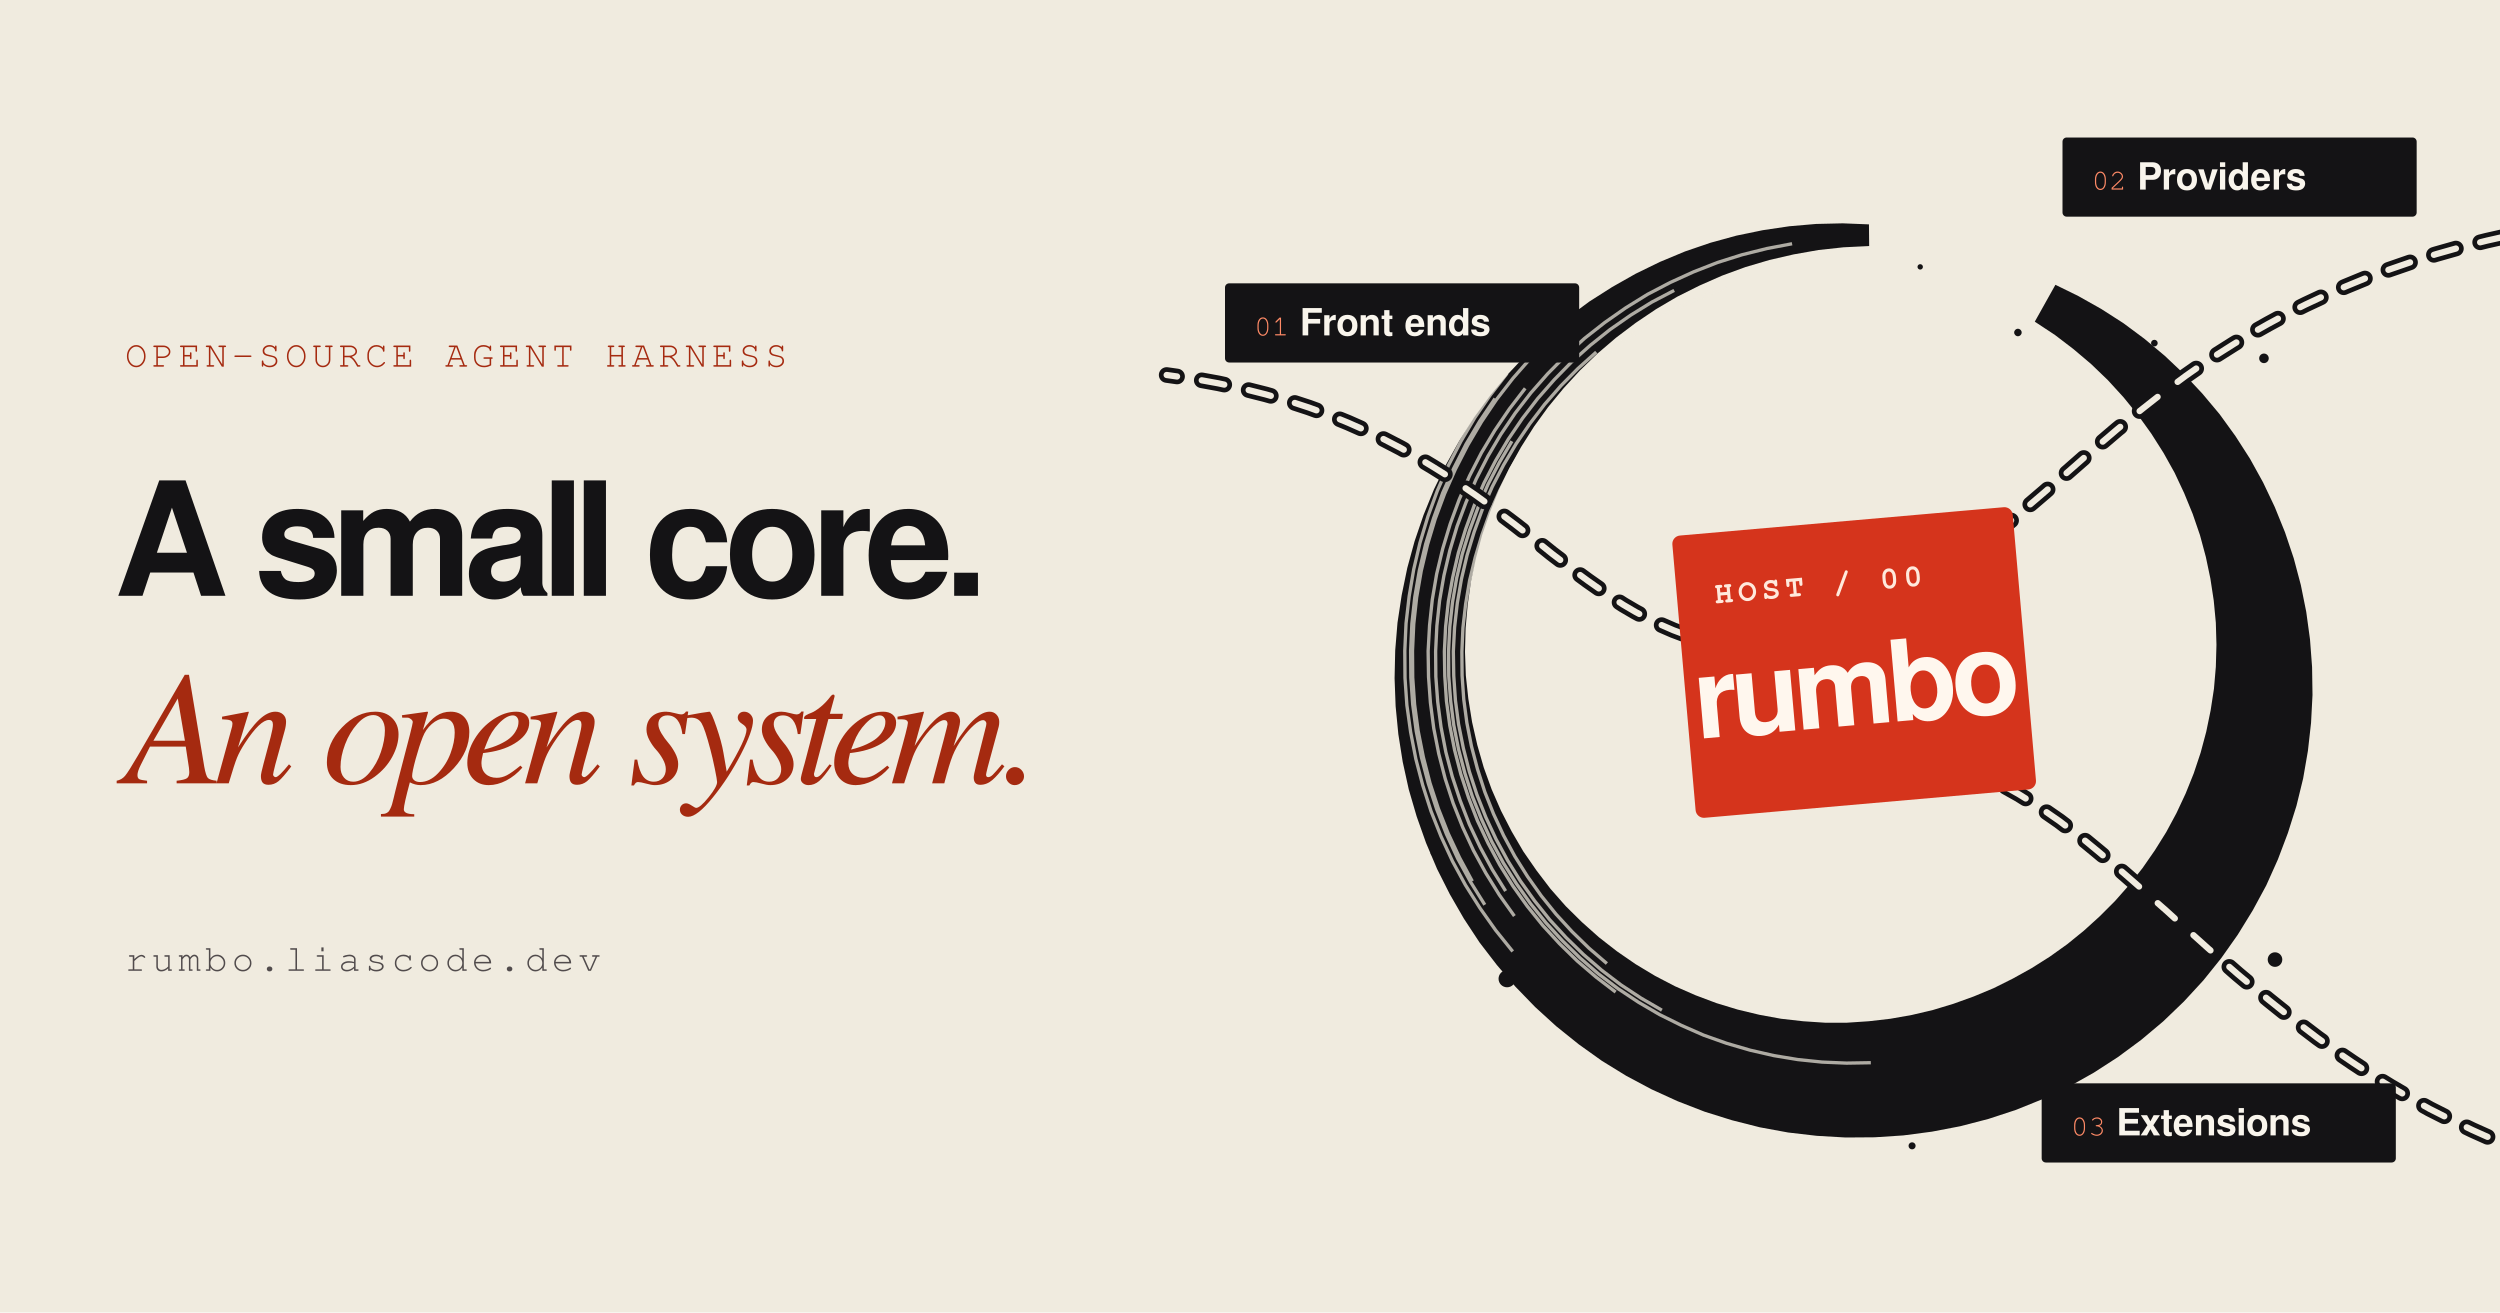
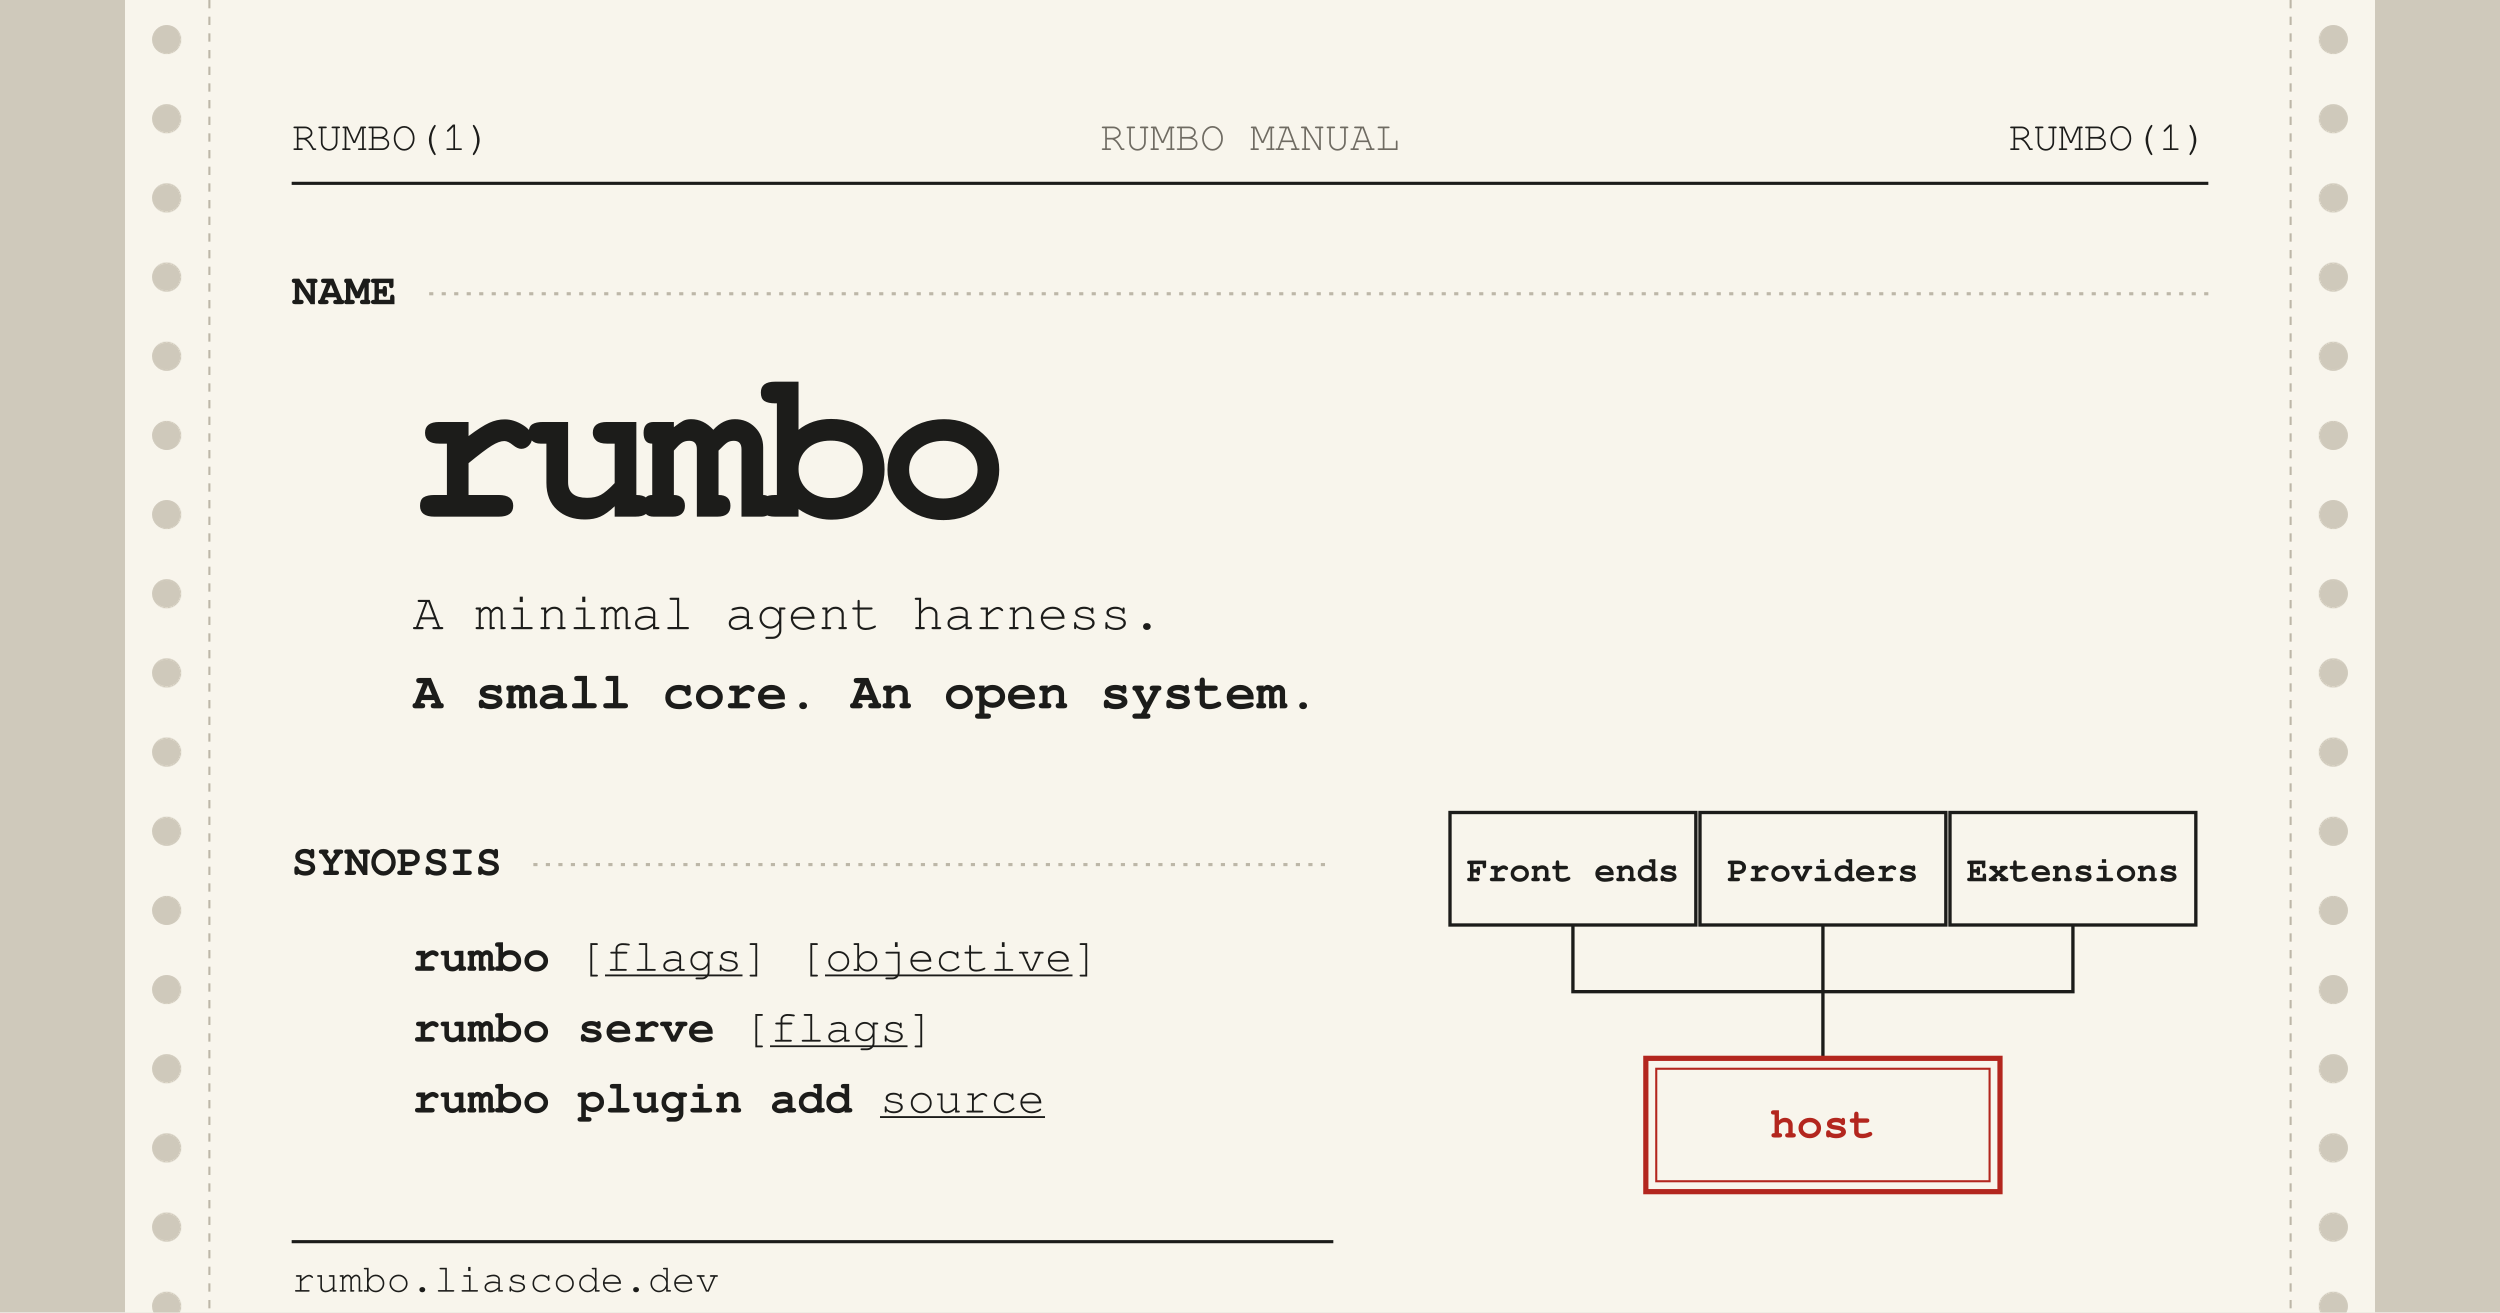
<svg xmlns="http://www.w3.org/2000/svg" width="1200" height="630" viewBox="0 0 1200 630" role="img" aria-labelledby="title desc">
-   <rect width="1200" height="630" fill="#f0ebdf" />
-   <path d="M976.7 154.4L986.4 160.8L995.3 167.6L1003.8 174.8L1011.8 182.5L1019.3 190.7L1026.2 199.2L1032.6 208.1L1038.5 217.4L1043.8 226.9L1048.4 236.7L1052.5 246.7L1056 256.9L1058.8 267.3L1061 277.8L1062.6 288.3L1063.6 298.9L1063.9 309.5L1063.6 320.1L1062.7 330.6L1061.1 341L1059 351.2L1056.3 361.3L1053 371.2L1049.1 380.9L1044.7 390.3L1039.8 399.4L1034.3 408.2L1028.4 416.7L1022 424.8L1015.2 432.5L1007.9 439.8L1000.3 446.7L992.3 453.2L983.9 459.2L975.2 464.7L966.2 469.7L957 474.3L947.4 478.3L937.7 481.8L927.8 484.8L917.6 487.2L907.4 489L897 490.2L886.5 490.9L876 490.9L865.5 490.2L854.9 489L844.5 487.1L834.1 484.6L823.9 481.5L813.8 477.7L804 473.4L794.4 468.4L785.1 462.8L776.1 456.6L767.5 449.9L759.3 442.6L751.5 434.9L744.2 426.6L737.5 417.8L731.2 408.7L725.6 399.1L720.5 389.2L716 378.9L712.2 368.4L709.1 357.6L706.6 346.6L704.8 335.4L703.6 324.2L703.2 312.9L703.5 301.5L704.5 290.2L706.1 278.9L708.5 267.7L711.5 256.6L715.2 245.8L719.5 235.1L724.5 224.7L730.1 214.6L736.3 204.8L743.1 195.4L750.5 186.4L758.4 177.8L766.8 169.7L775.7 162.1L785.1 155L794.9 148.4L805.1 142.4L815.7 137.1L826.6 132.3L837.8 128.2L849.3 124.8L861 122.1L872.9 120L884.9 118.7L897.2 118.1L897.1 107.7L884.5 107.2L871.7 107.5L858.9 108.6L846.1 110.5L833.5 113.1L821.1 116.5L808.8 120.7L796.8 125.7L785.1 131.4L773.8 137.8L762.8 144.8L752.3 152.6L742.3 161L732.8 170L723.8 179.6L715.4 189.7L707.6 200.3L700.5 211.5L694.1 223L688.3 234.9L683.3 247.2L679 259.8L675.5 272.6L672.8 285.7L670.8 298.9L669.7 312.2L669.4 325.6L669.9 339L671.2 352.4L673.3 365.7L676.2 378.9L680 391.9L684.5 404.6L689.8 417.1L695.9 429.2L702.7 441L710.2 452.4L718.5 463.2L727.4 473.6L736.9 483.4L747 492.6L757.7 501.2L768.9 509.2L780.6 516.4L792.8 522.9L805.3 528.6L818.2 533.6L831.3 537.7L844.7 541.1L858.3 543.6L872.1 545.2L885.9 546L899.8 545.9L913.6 545L927.3 543.2L940.9 540.6L954.4 537.1L967.5 532.8L980.4 527.6L992.9 521.7L1005 514.9L1016.6 507.4L1027.7 499.2L1038.3 490.3L1048.3 480.7L1057.6 470.6L1066.2 459.9L1074.1 448.7L1081.3 437L1087.8 425L1093.4 412.5L1098.2 399.8L1102.3 386.8L1105.5 373.7L1107.8 360.4L1109.3 347L1110 333.6L1109.8 320.2L1108.8 306.9L1107 293.7L1104.4 280.8L1101 268L1096.8 255.5L1091.9 243.4L1086.3 231.6L1080 220.2L1073 209.3L1065.4 198.8L1057.1 188.9L1048.4 179.6L1039.1 170.8L1029.3 162.6L1019.2 155.1L1008.6 148.3L997.6 142.1L986.6 136.7Z" fill="#141315" />
-   <g fill="none" stroke="#f0ebdf" stroke-width="1.6" opacity=".7">
-     <path d="M726.1 456.7L717.9 446.5L710.4 435.9L703.4 424.8L697.2 413.4L691.7 401.5L686.9 389.4L682.9 376.9L679.6 364.3L677.1 351.4L675.3 338.5L674.4 325.4L674.3 312.3L674.9 299.2L676.4 286.2L678.6 273.2L681.6 260.5L685.4 247.9L689.9 235.6L695.2 223.5L701.2 211.9L707.9 200.5L715.3 189.7L723.4 179.2" />
-     <path d="M771.3 462.5L762.7 455.1L754.6 447.2L746.9 438.8L739.8 430L733.2 420.7L727.1 411L721.7 401L716.9 390.7L712.7 380.1L709.2 369.2L706.3 358.2L704.1 347L702.6 335.7L701.8 324.3L701.7 312.8L702.2 301.4L703.5 290L705.4 278.7L708.1 267.6L711.4 256.6L715.3 245.8L720 235.3L725.2 225.1L731.1 215.2L737.5 205.7L744.6 196.6L752.1 188L760.2 179.8L768.8 172.1L777.8 164.9L787.2 158.3L797.1 152.3L807.3 146.9L817.8 142.1L828.5 137.9" />
-     <path d="M712.7 434.3L705.9 423.4L699.7 412.1L694.3 400.4L689.6 388.4L685.6 376.1L682.3 363.6L679.8 351L678.1 338.2L677.2 325.3L677.1 312.3L677.7 299.4L679.1 286.6L681.3 273.8L684.3 261.2L688.1 248.8L692.5 236.6L697.8 224.8L703.7 213.2L710.3 202.1L717.6 191.3" />
-     <path d="M775.5 476.2L766.1 469L757.1 461.3L748.6 453L740.6 444.3L733.1 435L726.2 425.3L719.9 415.2L714.3 404.8L709.2 394L704.9 382.9L701.2 371.6L698.2 360L695.9 348.3L694.3 336.5L693.5 324.6L693.3 312.7L693.9 300.7L695.2 288.8L697.3 277.1L700 265.4L703.5 254L707.6 242.7L712.4 231.7L717.9 221.1L724 210.8L730.8 200.8L738.1 191.3L746 182.3L754.4 173.7L763.4 165.7L772.8 158.2L782.7 151.3L792.9 145L803.6 139.4" />
-     <path d="M706.7 423L700.6 411.7L695.1 400L690.4 388.1L686.4 375.9L683.2 363.4L680.7 350.8L679 338.1L678.1 325.2L678 312.4L678.6 299.5L680 286.7L682.2 274L685.2 261.4L688.9 249.1L693.4 237L698.6 225.2L704.5 213.7L711.1 202.5L718.3 191.8L726.2 181.6L734.8 171.8L743.8 162.6" />
-     <path d="M797.7 484.9L787.7 479.1L778 472.7L768.8 465.7L760 458.1L751.7 450L743.8 441.4L736.6 432.4L729.8 422.9L723.7 413.1L718.1 402.8L713.2 392.3L708.9 381.4L705.3 370.4L702.4 359.1L700.1 347.6L698.6 336.1L697.8 324.4L697.6 312.7L698.2 301.1L699.5 289.5L701.5 277.9L704.2 266.5L707.6 255.3L711.6 244.3L716.3 233.6L721.7 223.2L727.7 213.1L734.3 203.4L741.4 194.1L749.2 185.2L757.4 176.9L766.2 169" />
-     <path d="M722.7 427.7L716.3 417.4L710.5 406.7L705.3 395.7L700.9 384.3L697.1 372.8L694 361L691.7 349L690.1 336.9L689.2 324.8L689.1 312.6L689.7 300.4L691 288.3L693.1 276.2L695.9 264.3L699.4 252.6L703.7 241.1L708.6 229.9L714.2 219L720.4 208.5L727.3 198.3L734.8 188.6L742.9 179.4L751.5 170.7L760.6 162.4L770.3 154.8L780.3 147.8L790.8 141.3L801.7 135.6L812.9 130.5L824.4 126L836.1 122.3L848.1 119.3L860.2 117" />
-     <path d="M726.9 439.7L719.7 429.6L713.2 419.1L707.3 408.3L702.1 397.1L697.5 385.5L693.7 373.8L690.6 361.8L688.2 349.6L686.6 337.3L685.7 324.9L685.5 312.5L686.2 300.1L687.5 287.8L689.6 275.5L692.5 263.4L696.1 251.5L700.4 239.8L705.4 228.4L711.1 217.3L717.5 206.6L724.5 196.3L732.1 186.4" />
-     <path d="M898 510.1L886.3 510.3L874.6 509.8L863 508.6L851.5 506.7L840.1 504.1L828.8 500.8L817.8 496.9L807.1 492.2L796.6 487L786.5 481.1L776.7 474.6L767.3 467.5L758.4 459.8L750 451.6L742.1 443L734.7 433.8L727.9 424.2L721.6 414.2L716 403.9L711.1 393.2L706.7 382.2L703.1 371L700.1 359.6L697.8 348L696.3 336.3L695.4 324.5L695.3 312.7L695.9 300.9L697.2 289.1L699.2 277.5L701.9 265.9L705.4 254.6L709.5 243.5L714.2 232.6L719.7 222L725.7 211.8" />
+   <defs>
+     <pattern id="holes" x="60" width="40" height="38" patternUnits="userSpaceOnUse">
+       <circle cx="20" cy="19" r="7" fill="#cfc9bb" />
+     </pattern>
+   </defs>
+   <rect width="1200" height="630" fill="#cfc9bb" />
+   <rect x="60" width="1080" height="630" fill="#f8f5ec" />
+   <rect x="60" width="40" height="630" fill="url(#holes)" />
+   <rect x="1100" width="40" height="630" fill="url(#holes)" />
+   <g stroke="#bdb7a8" stroke-dasharray="4 4">
+     <path d="M100.5 0V630M1099.5 0V630" />
  </g>
-   <g fill="#141315">
-     <circle cx="687.8" cy="409.6" r="1.1" />
-     <circle cx="723.4" cy="469.8" r="4.1" />
-     <circle cx="1034.1" cy="164.7" r="1.6" />
-     <circle cx="921.7" cy="128.1" r="1.3" />
-     <circle cx="731.1" cy="181" r="0.8" />
-     <circle cx="1058.1" cy="220.1" r="2.1" />
-     <circle cx="968.6" cy="159.6" r="1.8" />
-     <circle cx="917.8" cy="550" r="1.7" />
-     <circle cx="1092" cy="460.6" r="3.5" />
-     <circle cx="1086.7" cy="172" r="2.3" />
-     <circle cx="974.8" cy="509" r="1.4" />
+   <g font-family="FreeMono" fill="#1c1c1a">
+     <text x="140" y="72" font-size="20">RUMBO(1)</text>
+     <text x="600" y="72" font-size="20" text-anchor="middle" fill="#6f6b62">RUMBO MANUAL</text>
+     <text x="1060" y="72" font-size="20" text-anchor="end">RUMBO(1)</text>
+     <path d="M140 88H1060" stroke="#1c1c1a" stroke-width="1.5" />
+     <text x="140" y="146" font-size="21" font-weight="bold">NAME</text>
+     <path d="M206 141H1060" stroke="#bdb7a8" stroke-width="1.5" stroke-dasharray="2 4" />
+     <text x="196" y="248" font-size="104" font-weight="bold" letter-spacing="-6">rumbo</text>
+     <text x="198" y="302" font-size="25">A minimal agent harness.</text>
+     <text x="198" y="340" font-size="25" font-weight="bold">A small core. An open system.</text>
+     <text x="140" y="420" font-size="21" font-weight="bold">SYNOPSIS</text>
+     <path d="M256 415H640" stroke="#bdb7a8" stroke-width="1.5" stroke-dasharray="2 4" />
+     <text x="198" y="466" font-size="22">
+       <tspan font-weight="bold">rumbo</tspan> [<tspan text-decoration="underline">flags</tspan>] [<tspan text-decoration="underline">objective</tspan>]</text>
+     <text x="198" y="500" font-size="22">
+       <tspan font-weight="bold">rumbo serve</tspan> [<tspan text-decoration="underline">flags</tspan>]</text>
+     <text x="198" y="534" font-size="22">
+       <tspan font-weight="bold">rumbo plugin add</tspan>
+       <tspan text-decoration="underline">source</tspan>
+     </text>
+     <g fill="none" stroke="#1c1c1a" stroke-width="1.6">
+       <path d="M755 444V476H875V508M875 444V508M995 444V476H875" />
+       <rect x="696" y="390" width="118" height="54" fill="#f8f5ec" />
+       <rect x="816" y="390" width="118" height="54" fill="#f8f5ec" />
+       <rect x="936" y="390" width="118" height="54" fill="#f8f5ec" />
+     </g>
+     <g font-size="17" font-weight="bold" text-anchor="middle">
+       <text x="755" y="423">Front ends</text>
+       <text x="875" y="423">Providers</text>
+       <text x="995" y="423">Extensions</text>
+     </g>
+     <rect x="790" y="508" width="170" height="64" fill="#f8f5ec" stroke="#b3261e" stroke-width="2.5" />
+     <rect x="795" y="513" width="160" height="54" fill="none" stroke="#b3261e" stroke-width="1" />
+     <text x="875" y="546" font-size="21" font-weight="bold" text-anchor="middle" fill="#b3261e">host</text>
+     <path d="M140 596H640" stroke="#1c1c1a" stroke-width="1.5" />
+     <text x="140" y="620" font-size="19">rumbo.liascode.dev</text>
  </g>
-   <g fill="none" stroke-linecap="round" stroke-dasharray="11 12">
-     <path d="M830 310L823 308.6L816.2 306.9L809.6 304.9L803.2 302.5L797 299.8L791 296.9L785 293.7L779.2 290.3L773.5 286.6L767.8 282.7L762.1 278.7L756.4 274.5L750.8 270.2L745 265.8L739.3 261.2L733.4 256.6L727.4 251.9L721.3 247.3L715 242.5L708.5 237.8L701.8 233.2L694.9 228.5L687.7 224L680.2 219.5L672.5 215.1L664.4 210.9L655.9 206.8L647.1 202.9L637.8 199.1L628.2 195.6L618.1 192.3L607.5 189.3L596.4 186.5L584.8 184L572.7 181.8L560 180" stroke="#141315" stroke-width="7.5" />
-     <path d="M830 310L823 308.6L816.2 306.9L809.6 304.9L803.2 302.5L797 299.8L791 296.9L785 293.7L779.2 290.3L773.5 286.6L767.8 282.7L762.1 278.7L756.4 274.5L750.8 270.2L745 265.8L739.3 261.2L733.4 256.6L727.4 251.9L721.3 247.3L715 242.5L708.5 237.8L701.8 233.2L694.9 228.5L687.7 224L680.2 219.5L672.5 215.1L664.4 210.9L655.9 206.8L647.1 202.9L637.8 199.1L628.2 195.6L618.1 192.3L607.5 189.3L596.4 186.5L584.8 184L572.7 181.8L560 180" stroke="#f0ebdf" stroke-width="3" />
-     <path d="M938 270L943.5 266.4L948.9 262.6L954.3 258.6L959.7 254.4L965 250.1L970.4 245.6L975.8 241L981.3 236.3L986.8 231.5L992.5 226.6L998.2 221.6L1004 216.5L1010 211.4L1016.1 206.2L1022.3 201.1L1028.8 195.9L1035.4 190.7L1042.3 185.5L1049.3 180.3L1056.6 175.2L1064.2 170.2L1072.1 165.2L1080.2 160.3L1088.7 155.5L1097.4 150.8L1106.6 146.2L1116 141.8L1125.9 137.5L1136.1 133.3L1146.8 129.4L1157.8 125.6L1169.3 122L1181.3 118.6L1193.7 115.5L1206.6 112.6L1220 110" stroke="#141315" stroke-width="7.5" />
-     <path d="M938 270L943.5 266.4L948.9 262.6L954.3 258.6L959.7 254.4L965 250.1L970.4 245.6L975.8 241L981.3 236.3L986.8 231.5L992.5 226.6L998.2 221.6L1004 216.5L1010 211.4L1016.1 206.2L1022.3 201.1L1028.8 195.9L1035.4 190.7L1042.3 185.5L1049.3 180.3L1056.6 175.2L1064.2 170.2L1072.1 165.2L1080.2 160.3L1088.7 155.5L1097.4 150.8L1106.6 146.2L1116 141.8L1125.9 137.5L1136.1 133.3L1146.8 129.4L1157.8 125.6L1169.3 122L1181.3 118.6L1193.7 115.5L1206.6 112.6L1220 110" stroke="#f0ebdf" stroke-width="3" />
-     <path d="M942 368L948.9 370.8L955.7 374L962.4 377.5L969 381.2L975.6 385.3L982 389.6L988.5 394.1L994.8 398.9L1001.2 403.8L1007.5 409L1013.9 414.4L1020.3 419.9L1026.7 425.5L1033.2 431.3L1039.8 437.1L1046.4 443.1L1053.1 449.1L1060 455.3L1067 461.4L1074.1 467.6L1081.4 473.7L1088.9 479.9L1096.5 486L1104.4 492.1L1112.4 498.2L1120.8 504.2L1129.3 510L1138.1 515.8L1147.2 521.4L1156.6 526.9L1166.3 532.3L1176.4 537.4L1186.7 542.4L1197.4 547.2L1208.5 551.7L1220 556" stroke="#141315" stroke-width="7.5" />
-     <path d="M942 368L948.9 370.8L955.7 374L962.4 377.5L969 381.2L975.6 385.3L982 389.6L988.5 394.1L994.8 398.9L1001.2 403.8L1007.5 409L1013.9 414.4L1020.3 419.9L1026.7 425.5L1033.2 431.3L1039.8 437.1L1046.4 443.1L1053.1 449.1L1060 455.3L1067 461.4L1074.1 467.6L1081.4 473.7L1088.9 479.9L1096.5 486L1104.4 492.1L1112.4 498.2L1120.8 504.2L1129.3 510L1138.1 515.8L1147.2 521.4L1156.6 526.9L1166.3 532.3L1176.4 537.4L1186.7 542.4L1197.4 547.2L1208.5 551.7L1220 556" stroke="#f0ebdf" stroke-width="3" />
-   </g>
-   <g transform="rotate(-5 890 318)">
-     <rect x="808" y="250" width="164" height="136" rx="4" fill="#d5341c" />
-     <text x="826" y="284" font-family="FreeMono" font-weight="bold" font-size="15" letter-spacing="2.4" fill="#ffe9dc">HOST / 00</text>
-     <text x="890" y="348" font-family="FreeSans" font-weight="bold" font-size="54" letter-spacing="-3" text-anchor="middle" fill="#fff7ee">rumbo</text>
-   </g>
-   <rect x="588" y="136" width="170" height="38" rx="2" fill="#141315" />
-   <text x="602" y="161" font-family="FreeSans" font-weight="bold" font-size="18" fill="#f9f5ec">
-     <tspan font-family="FreeMono" font-weight="normal" font-size="14" fill="#ff8a66">01</tspan> Front ends</text>
-   <rect x="990" y="66" width="170" height="38" rx="2" fill="#141315" />
-   <text x="1004" y="91" font-family="FreeSans" font-weight="bold" font-size="18" fill="#f9f5ec">
-     <tspan font-family="FreeMono" font-weight="normal" font-size="14" fill="#ff8a66">02</tspan> Providers</text>
-   <rect x="980" y="520" width="170" height="38" rx="2" fill="#141315" />
-   <text x="994" y="545" font-family="FreeSans" font-weight="bold" font-size="18" fill="#f9f5ec">
-     <tspan font-family="FreeMono" font-weight="normal" font-size="14" fill="#ff8a66">03</tspan> Extensions</text>
-   <text x="60" y="176" font-family="FreeMono" font-size="18" letter-spacing="2" fill="#a52a10">OPEN-SOURCE AGENT HARNESS</text>
-   <text x="56" y="286" font-family="FreeSans" font-weight="bold" font-size="76" letter-spacing="-4" fill="#141315">A small core.</text>
-   <text x="56" y="376" font-family="FreeSerif" font-style="italic" font-size="78" letter-spacing="-3" fill="#a52a10">An open system.</text>
-   <text x="60" y="466" font-family="FreeMono" font-size="18" letter-spacing="2" fill="#514b4c">rumbo.liascode.dev</text>
</svg>
